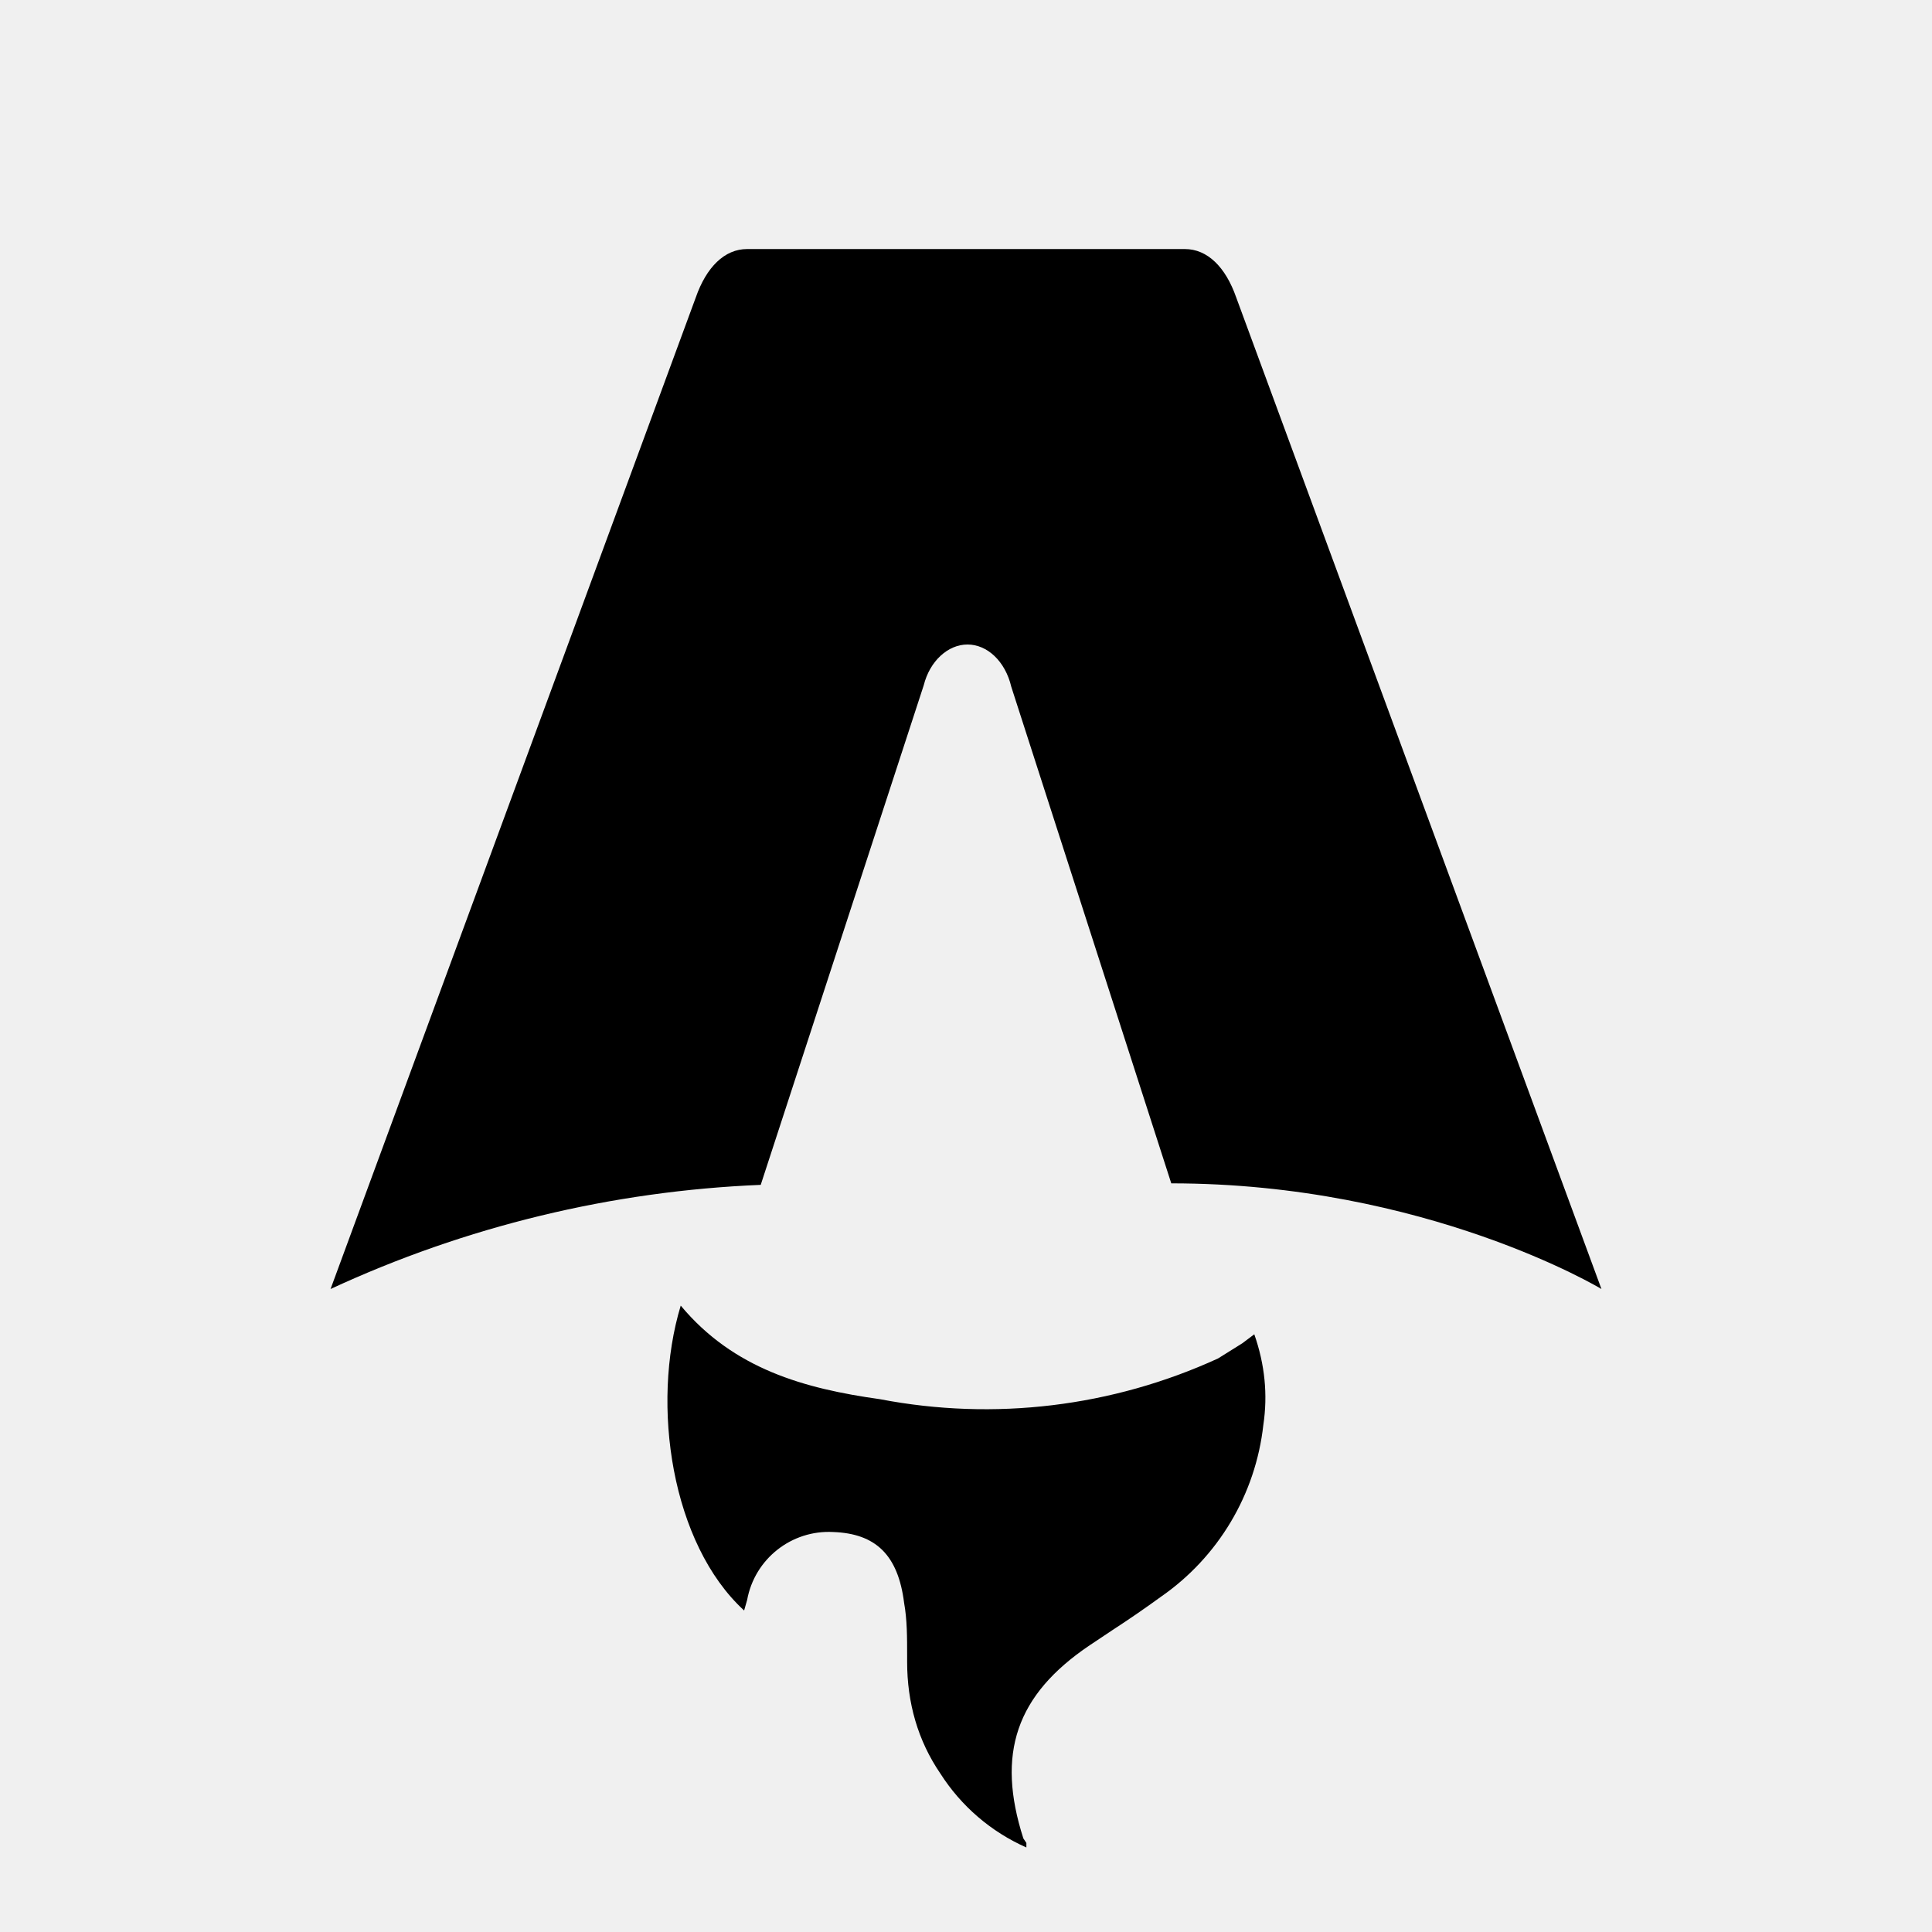
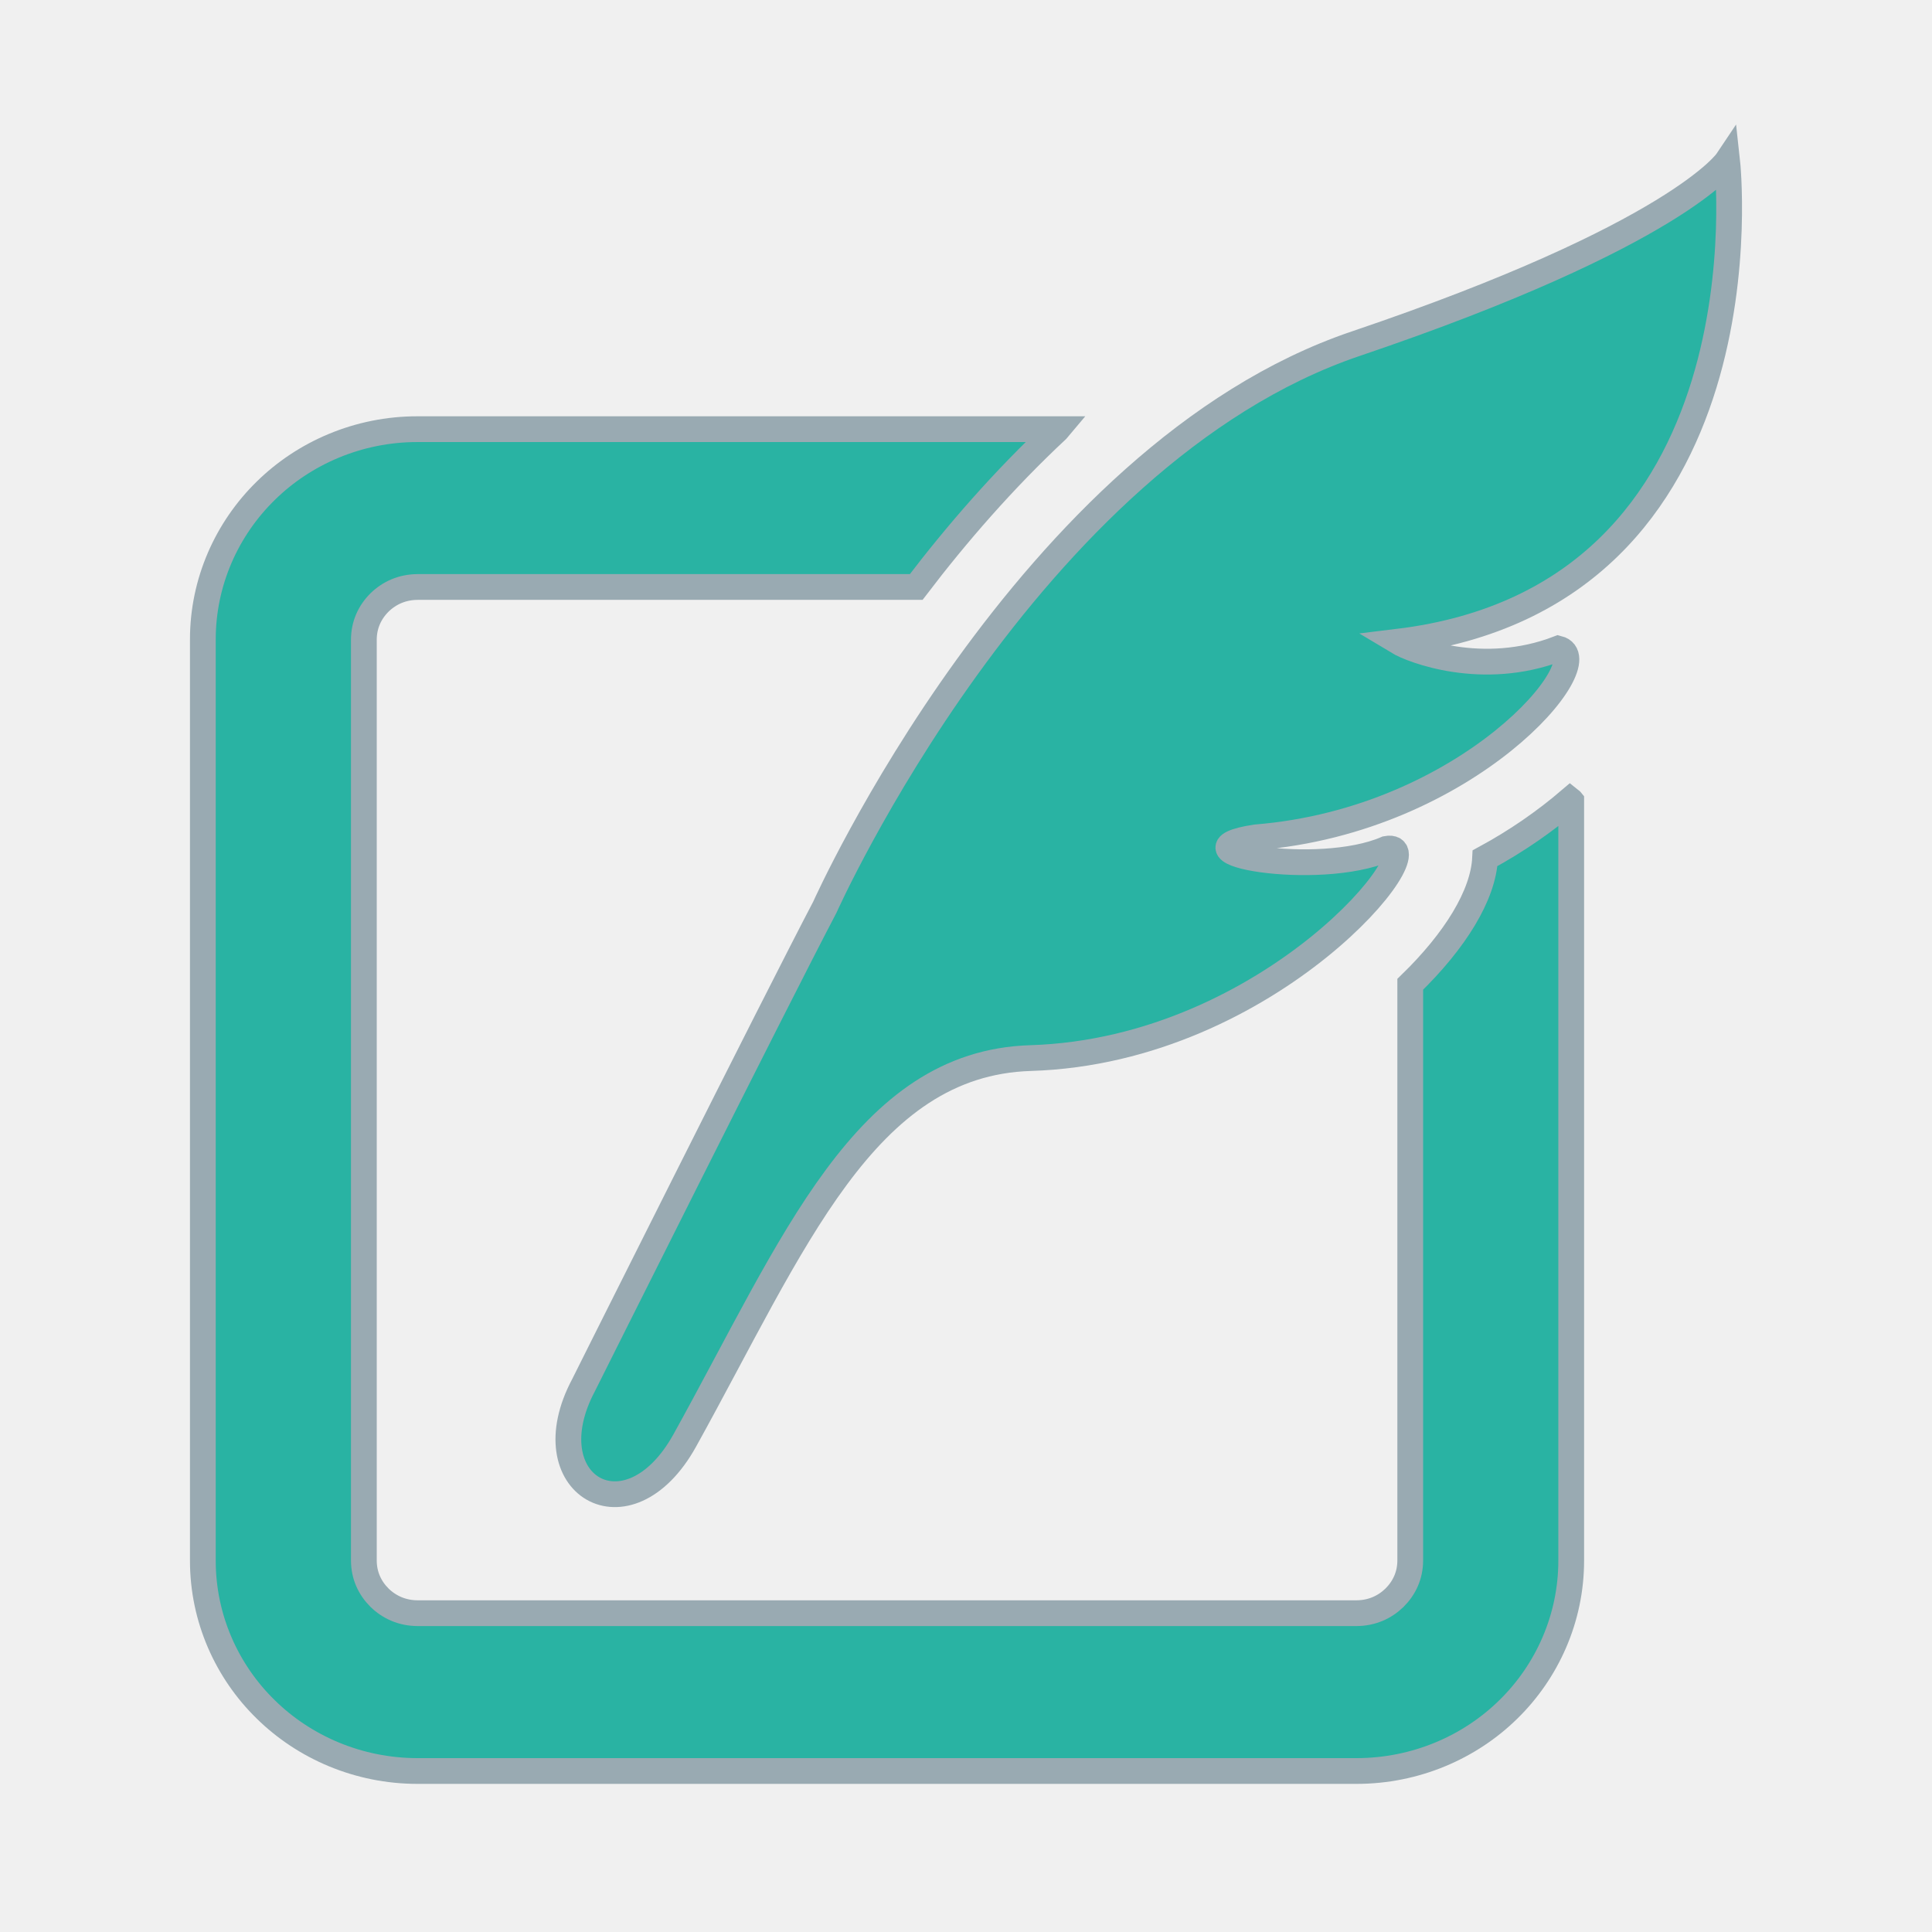
- <svg xmlns="http://www.w3.org/2000/svg" fill="none" viewBox="0 0 128 128">
-   <path d="M50.4 78.5a75.1 75.1 0 0 0-28.5 6.9l24.2-65.7c.7-2 1.9-3.2 3.4-3.2h29c1.5 0 2.7 1.2 3.4 3.2l24.2 65.7s-11.6-7-28.5-7L67 45.5c-.4-1.7-1.6-2.8-2.9-2.8-1.3 0-2.5 1.1-2.9 2.7L50.4 78.5Zm-1.1 28.2Zm-4.2-20.2c-2 6.6-.6 15.8 4.2 20.2a17.5 17.5 0 0 1 .2-.7 5.5 5.5 0 0 1 5.7-4.5c2.8.1 4.3 1.5 4.7 4.7.2 1.1.2 2.3.2 3.5v.4c0 2.7.7 5.2 2.2 7.4a13 13 0 0 0 5.7 4.9v-.3l-.2-.3c-1.8-5.6-.5-9.5 4.4-12.8l1.5-1a73 73 0 0 0 3.2-2.2 16 16 0 0 0 6.8-11.4c.3-2 .1-4-.6-6l-.8.6-1.6 1a37 37 0 0 1-22.4 2.7c-5-.7-9.7-2-13.2-6.2Z" />
-   <style>
-         path { fill: #000; }
-         @media (prefers-color-scheme: dark) {
-             path { fill: #FFF; }
-         }
-     </style>
+ <svg xmlns="http://www.w3.org/2000/svg" version="1.1" id="_x32_" width="197px" height="197px" viewBox="-51.2 -51.2 614.40 614.40" xml:space="preserve" fill="#99aab2" stroke="#99aab2" stroke-width="8.192" transform="rotate(0)matrix(1, 0, 0, 1, 0, 0)">
+   <g id="SVGRepo_bgCarrier" stroke-width="0" />
+   <g id="SVGRepo_tracerCarrier" stroke-linecap="round" stroke-linejoin="round" />
+   <g id="SVGRepo_iconCarrier">
+     <style type="text/css">  .st0{fill:#29b3a3;}  </style>
+     <g>
+       <path class="st0" d="M421.073,221.719c-0.578,11.719-9.469,26.188-23.797,40.094v183.25c-0.016,4.719-1.875,8.719-5.016,11.844 c-3.156,3.063-7.25,4.875-12.063,4.906H81.558c-4.781-0.031-8.891-1.844-12.047-4.906c-3.141-3.125-4.984-7.125-5-11.844V152.219 c0.016-4.703,1.859-8.719,5-11.844c3.156-3.063,7.266-4.875,12.047-4.906h158.609c12.828-16.844,27.781-34.094,44.719-49.906 c0.078-0.094,0.141-0.188,0.219-0.281H81.558c-18.75-0.016-35.984,7.531-48.25,19.594c-12.328,12.063-20.016,28.938-20,47.344 v292.844c-0.016,18.406,7.672,35.313,20,47.344C45.573,504.469,62.808,512,81.558,512h298.641c18.781,0,36.016-7.531,48.281-19.594 c12.297-12.031,20-28.938,19.984-47.344V203.469c0,0-0.125-0.156-0.328-0.313C440.37,209.813,431.323,216.156,421.073,221.719z" />
+       <path class="st0" d="M498.058,0c0,0-15.688,23.438-118.156,58.109C275.417,93.469,211.104,237.313,211.104,237.313 c-15.484,29.469-76.688,151.906-76.688,151.906c-16.859,31.625,14.031,50.313,32.156,17.656 c34.734-62.688,57.156-119.969,109.969-121.594c77.047-2.375,129.734-69.656,113.156-66.531c-21.813,9.5-69.906,0.719-41.578-3.656 c68-5.453,109.906-56.563,96.25-60.031c-24.109,9.281-46.594,0.469-51-2.188C513.386,138.281,498.058,0,498.058,0z" />
+     </g>
+   </g>
</svg>
